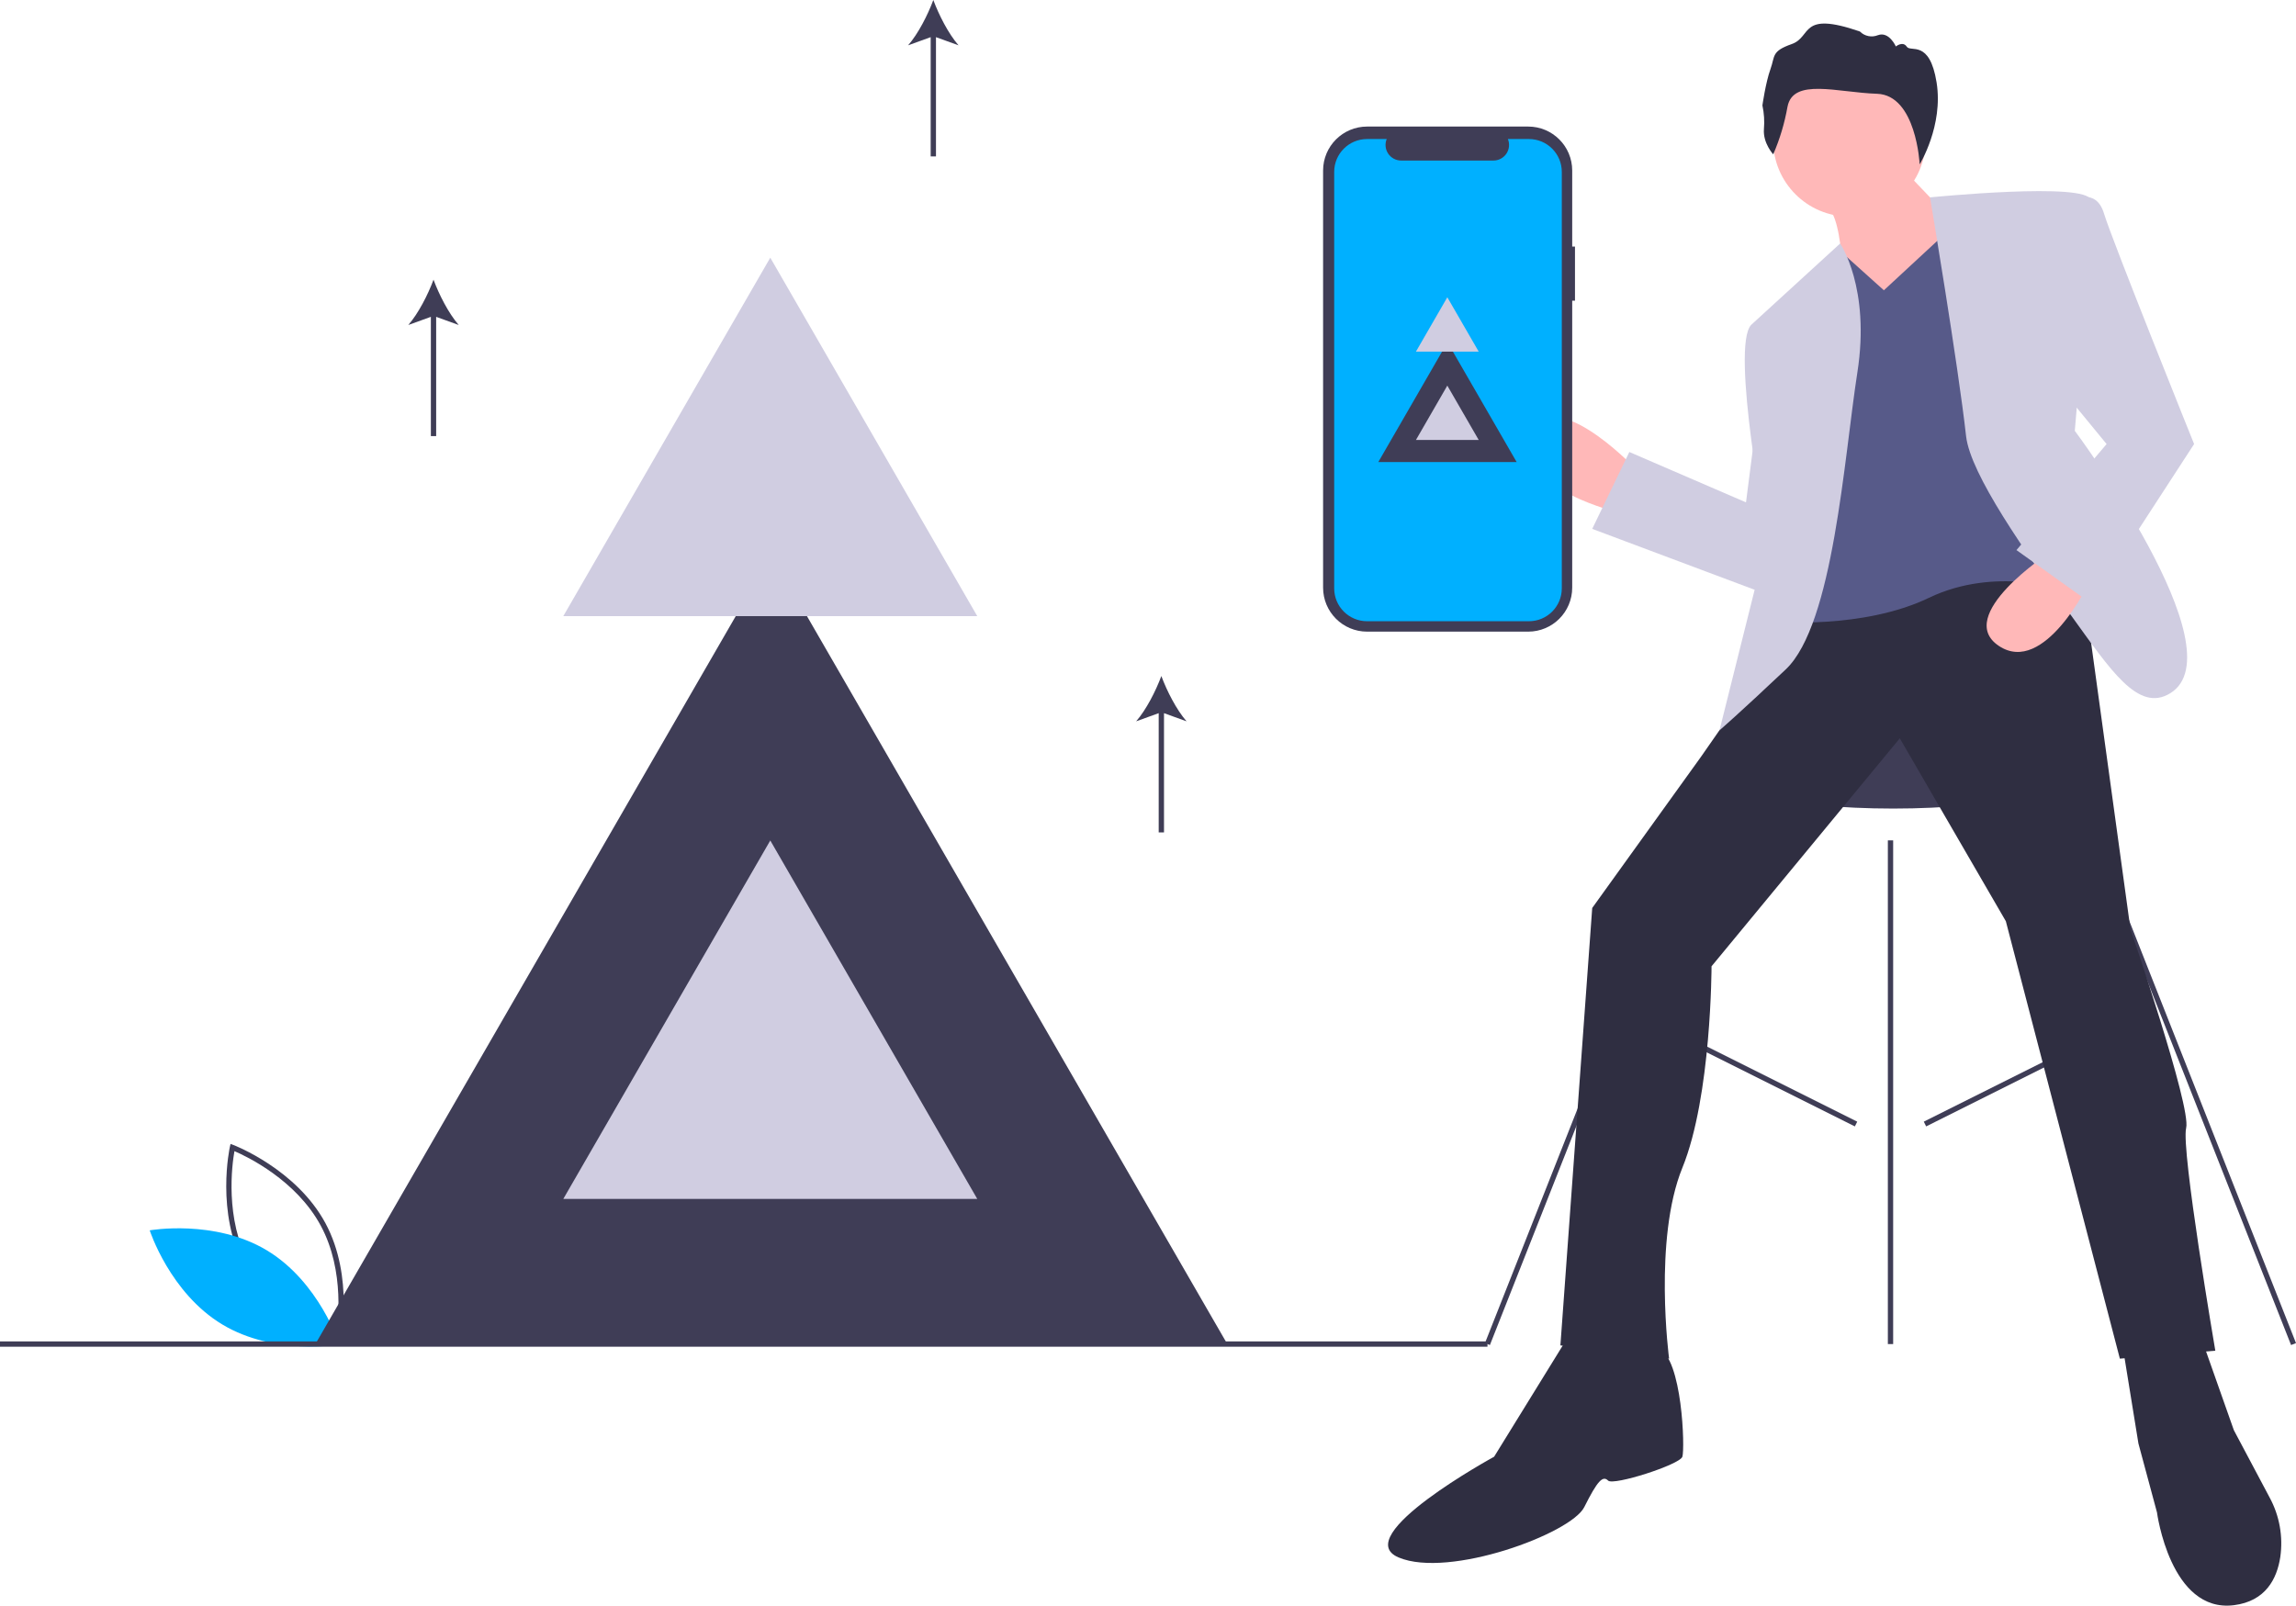
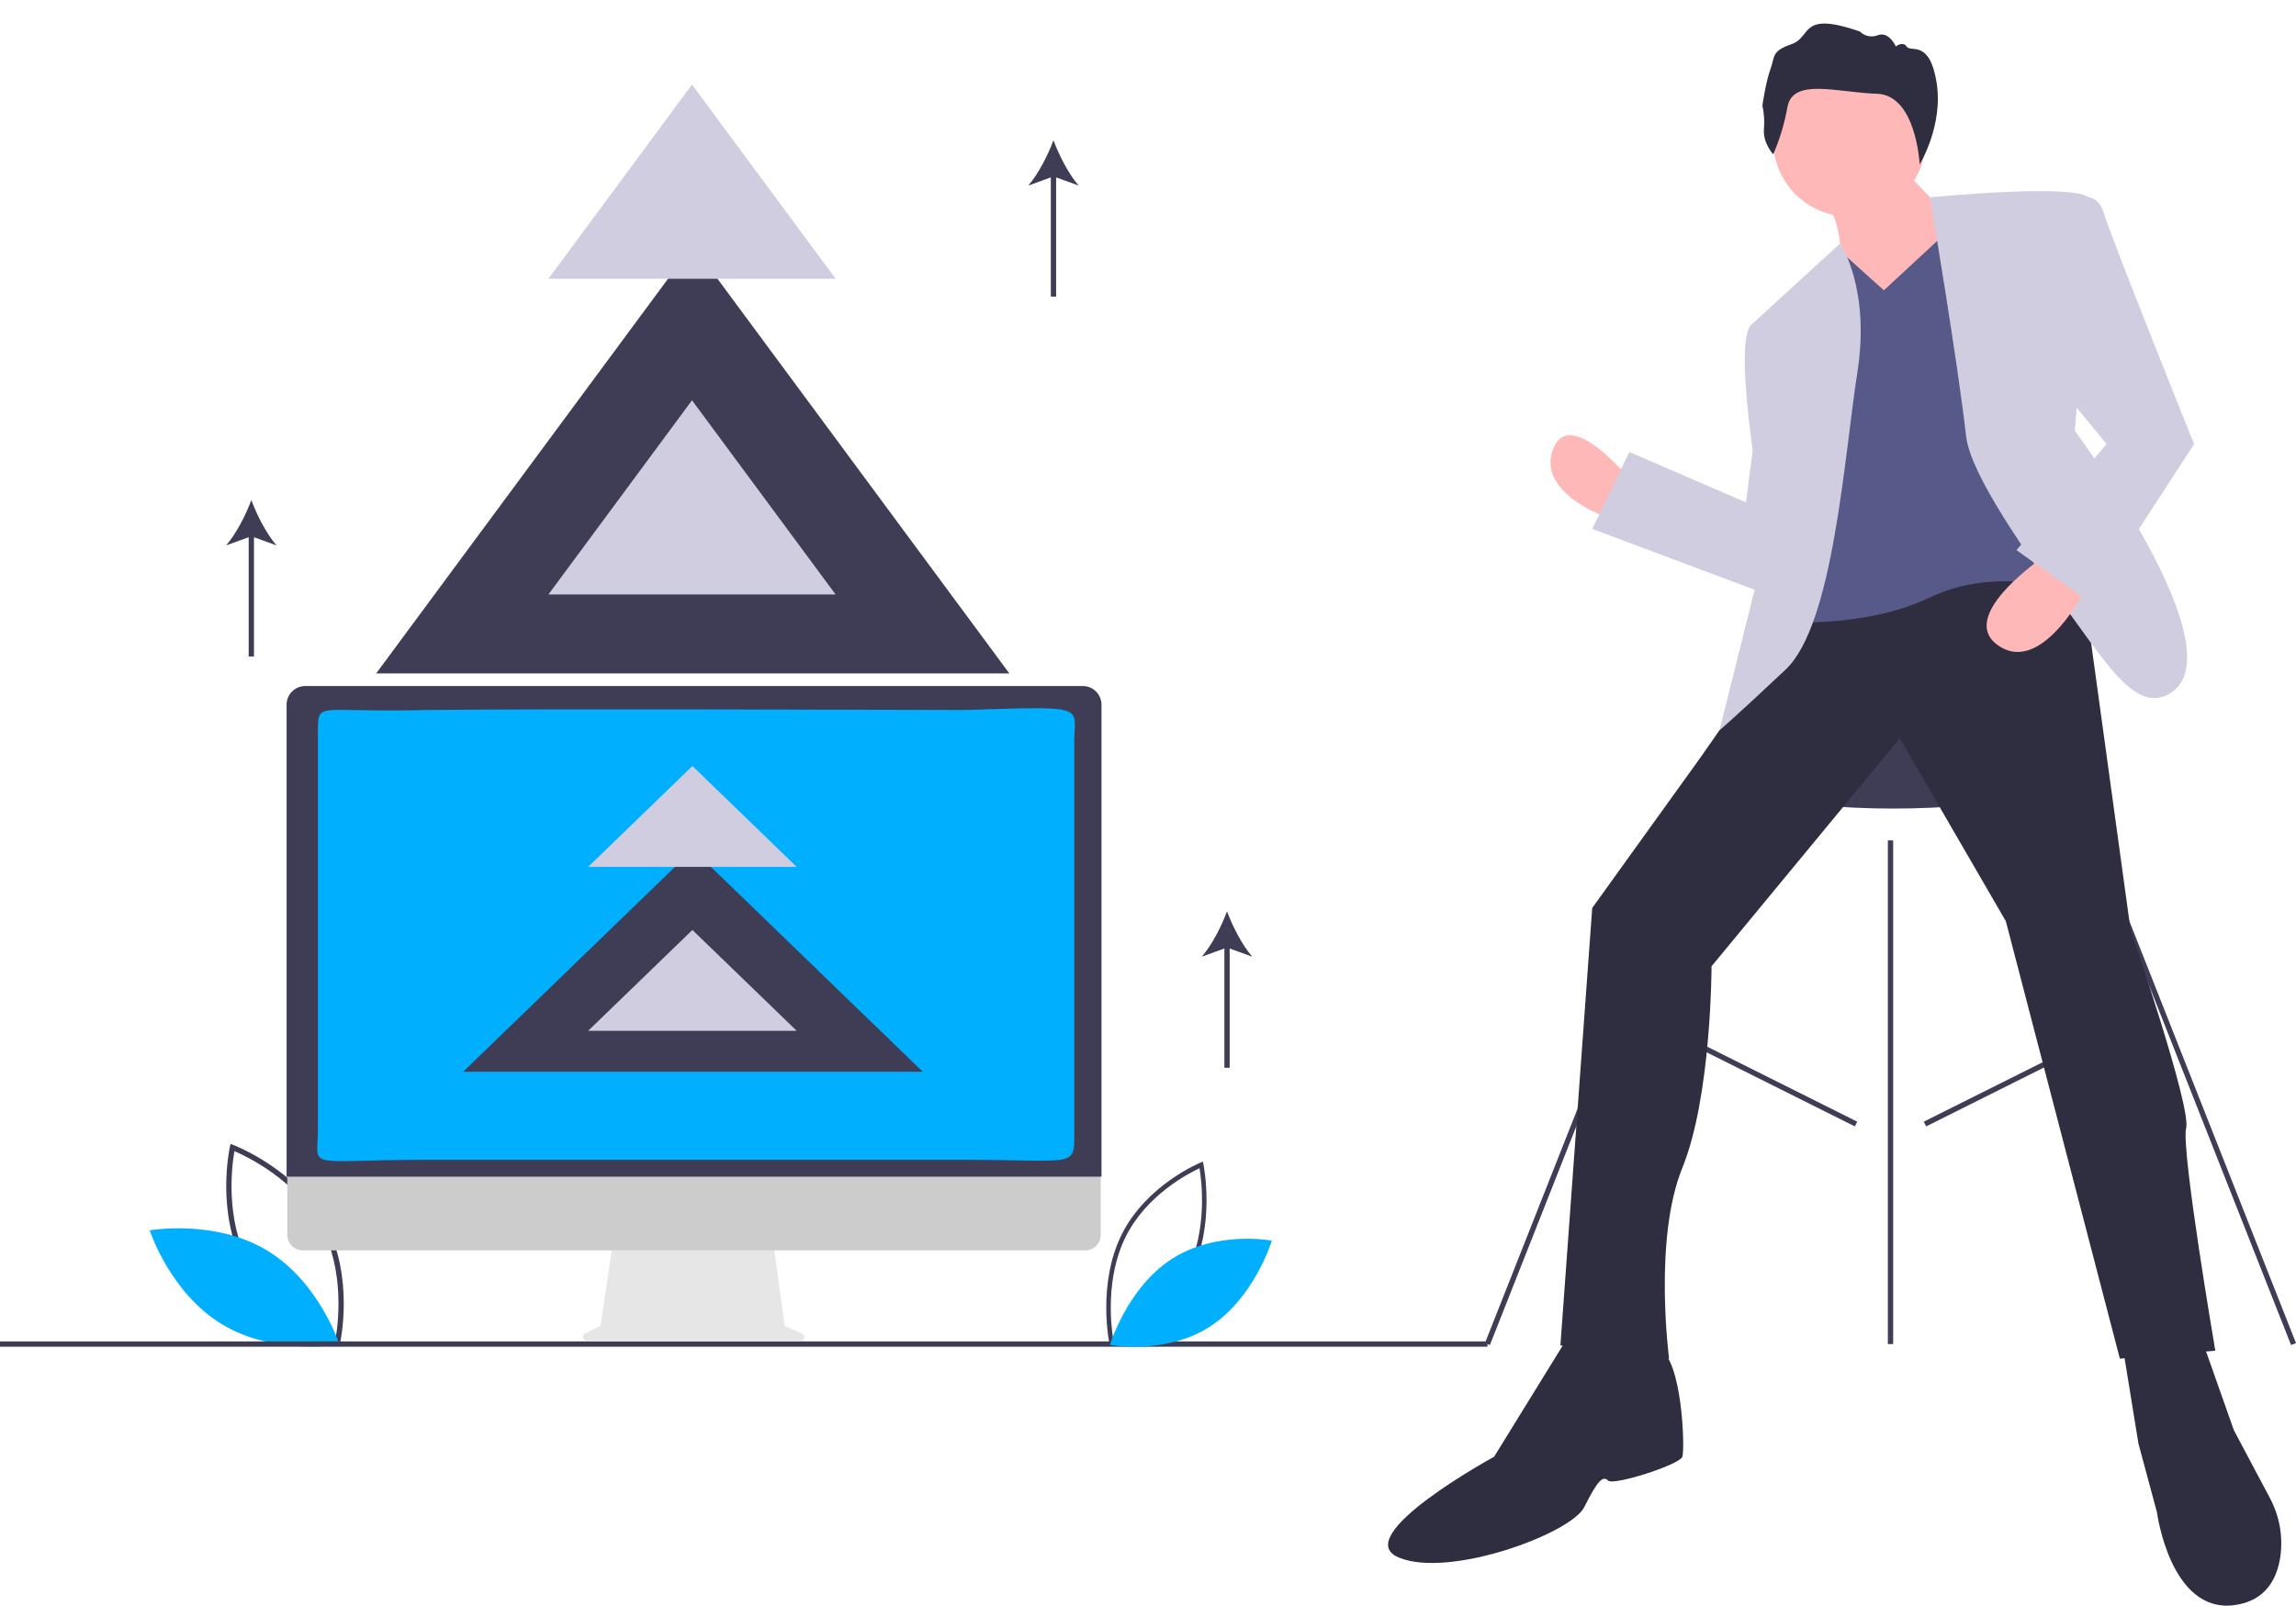
- <svg xmlns="http://www.w3.org/2000/svg" id="a7471a9f-044c-4cda-a4d5-ec6d0a14b11c" data-name="Layer 1" width="1038" height="726.022" viewBox="0 0 1038 726.022">
-   <path d="M234.469,695.553l-1.286-.482c-.283-.107-28.42-10.887-41.6-35.33-13.181-24.445-6.727-53.876-6.66-54.17l.304-1.34,1.286.482c.283.107,28.419,10.887,41.6,35.33,13.181,24.445,6.727,53.876,6.66,54.17Zm-40.776-36.951c11.144,20.667,33.378,31.261,39.012,33.68,1.071-6.038,4.43-30.455-6.704-51.102-11.133-20.645-33.376-31.255-39.012-33.68C185.918,613.542,182.56,637.956,193.693,658.602Z" transform="translate(-81 -86.98892)" fill="#3f3d56" />
-   <path d="M201.655,652.364c23.687,14.251,32.81,42.557,32.81,42.557s-29.282,5.201-52.969-9.05-32.81-42.557-32.81-42.557S177.968,638.113,201.655,652.364Z" transform="translate(-81 -86.98892)" fill="#00b0ff" />
-   <ellipse cx="855.88" cy="346.428" rx="86.307" ry="19.179" fill="#3f3d56" />
-   <rect x="676" y="579.66" width="244.857" height="2.396" transform="translate(-116.1169 1023.101) rotate(-68.44806)" fill="#3f3d56" />
-   <rect x="1071.736" y="458.43" width="2.396" height="244.857" transform="translate(-219.3328 347.5264) rotate(-21.54098)" fill="#3f3d56" />
-   <rect x="853.483" y="379.992" width="2.397" height="227.755" fill="#3f3d56" />
-   <rect x="873.348" y="521.54" width="2.398" height="101.855" transform="translate(-109.5924 1011.682) rotate(-63.43495)" fill="#3f3d56" />
-   <rect x="945.888" y="571.268" width="101.855" height="2.398" transform="translate(-231.7785 419.2376) rotate(-26.56505)" fill="#3f3d56" />
-   <path d="M818.807,297.363s-35.961-37.16-45.551-14.385,35.961,34.763,35.961,34.763Z" transform="translate(-81 -86.98892)" fill="#ffb8b8" />
-   <path d="M896.723,362.093,849.974,429.221l-49.147,68.327L786.442,695.335l49.147,5.994s-7.192-53.942,5.994-86.307,13.186-91.102,13.186-91.102l85.109-103.089,47.948,82.711L1039.37,701.329l43.154-3.596s-15.583-91.102-13.186-100.692-25.173-89.903-25.173-89.903L1022.588,350.106S924.294,335.722,896.723,362.093Z" transform="translate(-81 -86.98892)" fill="#2f2e41" />
-   <circle cx="836.075" cy="63.488" r="34.448" fill="#ffb8b8" />
-   <path d="M939.877,161.908l25.173,26.372,7.192,40.756-63.532,10.788,4.795-37.16s-1.199-17.981-5.994-21.577S939.877,161.908,939.877,161.908Z" transform="translate(-81 -86.98892)" fill="#ffb8b8" />
-   <path d="M871.55,236.229" transform="translate(-81 -86.98892)" fill="none" stroke="lime" stroke-miterlimit="10" />
-   <path d="M907.512,207.459l5.84-6.593,19.333,17.381,32.365-29.968L1014.197,353.702s-31.167-10.788-61.134,3.596-69.525,10.788-69.525,10.788l1.199-134.256Z" transform="translate(-81 -86.98892)" fill="#575a89" />
-   <path d="M872.749,233.831l40.164-36.744s13.778,19.962,7.784,58.321-10.788,113.878-32.365,134.256S858.365,417.234,858.365,417.234l21.577-86.307S863.159,243.421,872.749,233.831Z" transform="translate(-81 -86.98892)" fill="#d0cde1" />
-   <path d="M953.553,176.236s71.433-7.135,72.631,1.256-7.192,104.288-7.192,104.288,74.32,99.493,43.154,118.672c-14.534,8.944-27.093-10.699-44.952-35.362-20.438-28.224-45.43-63.641-47.349-80.913C966.249,251.812,953.553,176.236,953.553,176.236Z" transform="translate(-81 -86.98892)" fill="#d0cde1" />
-   <path d="M876.345,267.395l-5.994,46.75-52.743-22.776-16.782,34.763,86.307,32.365S902.717,275.786,876.345,267.395Z" transform="translate(-81 -86.98892)" fill="#d0cde1" />
-   <path d="M791.237,689.342,756.474,745.681s-65.929,35.961-43.154,45.551,77.916-10.788,83.91-22.776,8.391-14.385,10.788-11.987,32.365-7.192,33.564-10.788,0-44.352-10.788-49.147S791.237,689.342,791.237,689.342Z" transform="translate(-81 -86.98892)" fill="#2f2e41" />
-   <path d="M1040.569,695.335l7.192,44.352,8.391,31.166s5.994,45.551,34.763,41.955c14.385-1.798,19.479-11.987,20.977-21.727a43.496,43.496,0,0,0-4.804-26.944l-16.174-30.444L1076.53,692.938Z" transform="translate(-81 -86.98892)" fill="#2f2e41" />
-   <path d="M882.658,156.781s-4.681-5.055-4.207-11.383a36.083,36.083,0,0,0-.683-10.757s1.465-10.358,3.628-16.361.34-8.093,9.639-11.371,3.379-15.13,30.796-5.683a7.5,7.5,0,0,0,8.157,1.669c5.062-1.854,8.112,5.1,8.112,5.1s3.157-2.59,4.929.103,10.34-3.445,13.482,16.147-7.644,37.064-7.644,37.064-1.513-31.353-19.319-31.921-37.942-7.313-40.439,5.89A96.363,96.363,0,0,1,882.658,156.781Z" transform="translate(-81 -86.98892)" fill="#2f2e41" />
-   <path d="M1007.357,337.017s-43.243,28.356-22.67,42.046,40.889-28.806,40.889-28.806Z" transform="translate(-81 -86.98892)" fill="#ffb8b8" />
-   <path d="M1017.793,177.492s10.788-5.994,14.385,5.994,40.756,104.288,40.756,104.288l-46.75,71.923-33.564-23.974,40.756-47.948L1005.806,254.209Z" transform="translate(-81 -86.98892)" fill="#d0cde1" />
-   <path d="M793.035,198.486h-1.255V164.109a19.896,19.896,0,0,0-19.896-19.896h-72.831a19.896,19.896,0,0,0-19.896,19.896V352.7a19.896,19.896,0,0,0,19.896,19.896h72.831A19.896,19.896,0,0,0,791.78,352.7V222.955h1.255Z" transform="translate(-81 -86.98892)" fill="#3f3d56" />
-   <path d="M772.216,149.86h-9.507a7.059,7.059,0,0,1-6.536,9.725H714.45a7.059,7.059,0,0,1-6.536-9.725h-8.879a14.858,14.858,0,0,0-14.858,14.858V353.032a14.858,14.858,0,0,0,14.858,14.858H772.216a14.858,14.858,0,0,0,14.858-14.858V164.718A14.858,14.858,0,0,0,772.216,149.86Z" transform="translate(-81 -86.98892)" fill="#00b0ff" />
-   <polygon points="654.393 154.754 670.028 181.835 685.663 208.916 654.393 208.916 623.122 208.916 638.757 181.835 654.393 154.754" fill="#3f3d56" />
-   <polygon points="654.319 174.36 661.412 186.645 668.504 198.93 654.319 198.93 640.134 198.93 647.227 186.645 654.319 174.36" fill="#d0cde1" />
-   <polygon points="654.319 134.413 661.412 146.698 668.504 158.982 654.319 158.982 640.134 158.982 647.227 146.698 654.319 134.413" fill="#d0cde1" />
-   <polygon points="348.721 250.708 451.862 429.354 555.003 608 348.721 608 142.439 608 245.58 429.354 348.721 250.708" fill="#3f3d56" />
-   <polygon points="348.236 380.04 395.025 461.08 441.813 542.12 348.236 542.12 254.66 542.12 301.448 461.08 348.236 380.04" fill="#d0cde1" />
-   <polygon points="348.236 116.52 395.025 197.559 441.813 278.599 348.236 278.599 254.66 278.599 301.448 197.559 348.236 116.52" fill="#d0cde1" />
-   <rect y="606.548" width="672.477" height="2.397" fill="#3f3d56" />
-   <path d="M288.389,233.945c-4.565-5.236-8.876-13.683-11.399-20.492-2.526,6.808-6.836,15.255-11.402,20.492l10.203-3.691V284.177h2.397V230.254Z" transform="translate(-81 -86.98892)" fill="#3f3d56" />
-   <path d="M617.435,413.152c-4.565-5.236-8.876-13.683-11.399-20.492-2.526,6.808-6.836,15.255-11.402,20.492l10.203-3.691v53.923h2.397V409.462Z" transform="translate(-81 -86.98892)" fill="#3f3d56" />
-   <path d="M514.346,107.481c-4.565-5.236-8.876-13.683-11.399-20.492-2.526,6.808-6.836,15.255-11.402,20.492l10.203-3.691v53.923h2.397V103.79Z" transform="translate(-81 -86.98892)" fill="#3f3d56" />
+ <svg xmlns="http://www.w3.org/2000/svg" id="a7471a9f-044c-4cda-a4d5-ec6d0a14b11c" data-name="Layer 1" width="1038" height="726.022" viewBox="0 0 1038 726.022" version="1.1">
+   <defs id="defs75" />
+   <path d="M234.469,695.553l-1.286-.482c-.283-.107-28.42-10.887-41.6-35.33-13.181-24.445-6.727-53.876-6.66-54.17l.304-1.34,1.286.482c.283.107,28.419,10.887,41.6,35.33,13.181,24.445,6.727,53.876,6.66,54.17Zm-40.776-36.951c11.144,20.667,33.378,31.261,39.012,33.68,1.071-6.038,4.43-30.455-6.704-51.102-11.133-20.645-33.376-31.255-39.012-33.68C185.918,613.542,182.56,637.956,193.693,658.602Z" transform="translate(-81 -86.98892)" fill="#3f3d56" id="path4" />
+   <path d="M201.655,652.364c23.687,14.251,32.81,42.557,32.81,42.557s-29.282,5.201-52.969-9.05-32.81-42.557-32.81-42.557S177.968,638.113,201.655,652.364Z" transform="translate(-81 -86.98892)" fill="#00b0ff" id="path6" />
+   <ellipse cx="855.88" cy="346.428" rx="86.307" ry="19.179" fill="#3f3d56" id="ellipse8" />
+   <rect x="676" y="579.66" width="244.857" height="2.396" transform="translate(-116.1169 1023.101) rotate(-68.44806)" fill="#3f3d56" id="rect10" />
+   <rect x="1071.736" y="458.43" width="2.396" height="244.857" transform="translate(-219.3328 347.5264) rotate(-21.54098)" fill="#3f3d56" id="rect12" />
+   <rect x="853.483" y="379.992" width="2.397" height="227.755" fill="#3f3d56" id="rect14" />
+   <rect x="873.348" y="521.54" width="2.398" height="101.855" transform="translate(-109.5924 1011.682) rotate(-63.43495)" fill="#3f3d56" id="rect16" />
+   <rect x="945.888" y="571.268" width="101.855" height="2.398" transform="translate(-231.7785 419.2376) rotate(-26.56505)" fill="#3f3d56" id="rect18" />
+   <path d="m 736.608,216.538 c 0,0 -27.337,-33.703 -34.627,-13.046 -7.29,20.657 27.337,31.529 27.337,31.529 z" fill="#ffb8b8" id="path20" style="stroke-width:0.83" />
+   <path d="M896.723,362.093,849.974,429.221l-49.147,68.327L786.442,695.335l49.147,5.994s-7.192-53.942,5.994-86.307,13.186-91.102,13.186-91.102l85.109-103.089,47.948,82.711L1039.37,701.329l43.154-3.596s-15.583-91.102-13.186-100.692-25.173-89.903-25.173-89.903L1022.588,350.106S924.294,335.722,896.723,362.093Z" transform="translate(-81 -86.98892)" fill="#2f2e41" id="path22" />
+   <circle cx="836.075" cy="63.488" r="34.448" fill="#ffb8b8" id="circle24" />
+   <path d="M939.877,161.908l25.173,26.372,7.192,40.756-63.532,10.788,4.795-37.16s-1.199-17.981-5.994-21.577S939.877,161.908,939.877,161.908Z" transform="translate(-81 -86.98892)" fill="#ffb8b8" id="path26" />
+   <path d="M871.55,236.229" transform="translate(-81 -86.98892)" fill="none" stroke="lime" stroke-miterlimit="10" id="path28" />
+   <path d="M907.512,207.459l5.84-6.593,19.333,17.381,32.365-29.968L1014.197,353.702s-31.167-10.788-61.134,3.596-69.525,10.788-69.525,10.788l1.199-134.256Z" transform="translate(-81 -86.98892)" fill="#575a89" id="path30" />
+   <path d="M872.749,233.831l40.164-36.744s13.778,19.962,7.784,58.321-10.788,113.878-32.365,134.256S858.365,417.234,858.365,417.234l21.577-86.307S863.159,243.421,872.749,233.831Z" transform="translate(-81 -86.98892)" fill="#d0cde1" id="path32" />
+   <path d="M953.553,176.236s71.433-7.135,72.631,1.256-7.192,104.288-7.192,104.288,74.32,99.493,43.154,118.672c-14.534,8.944-27.093-10.699-44.952-35.362-20.438-28.224-45.43-63.641-47.349-80.913C966.249,251.812,953.553,176.236,953.553,176.236Z" transform="translate(-81 -86.98892)" fill="#d0cde1" id="path34" />
+   <path d="M876.345,267.395l-5.994,46.75-52.743-22.776-16.782,34.763,86.307,32.365S902.717,275.786,876.345,267.395Z" transform="translate(-81 -86.98892)" fill="#d0cde1" id="path36" />
+   <path d="M791.237,689.342,756.474,745.681s-65.929,35.961-43.154,45.551,77.916-10.788,83.91-22.776,8.391-14.385,10.788-11.987,32.365-7.192,33.564-10.788,0-44.352-10.788-49.147S791.237,689.342,791.237,689.342Z" transform="translate(-81 -86.98892)" fill="#2f2e41" id="path38" />
+   <path d="M1040.569,695.335l7.192,44.352,8.391,31.166s5.994,45.551,34.763,41.955c14.385-1.798,19.479-11.987,20.977-21.727a43.496,43.496,0,0,0-4.804-26.944l-16.174-30.444L1076.53,692.938Z" transform="translate(-81 -86.98892)" fill="#2f2e41" id="path40" />
+   <path d="M882.658,156.781s-4.681-5.055-4.207-11.383a36.083,36.083,0,0,0-.683-10.757s1.465-10.358,3.628-16.361.34-8.093,9.639-11.371,3.379-15.13,30.796-5.683a7.5,7.5,0,0,0,8.157,1.669c5.062-1.854,8.112,5.1,8.112,5.1s3.157-2.59,4.929.103,10.34-3.445,13.482,16.147-7.644,37.064-7.644,37.064-1.513-31.353-19.319-31.921-37.942-7.313-40.439,5.89A96.363,96.363,0,0,1,882.658,156.781Z" transform="translate(-81 -86.98892)" fill="#2f2e41" id="path42" />
+   <path d="M1007.357,337.017s-43.243,28.356-22.67,42.046,40.889-28.806,40.889-28.806Z" transform="translate(-81 -86.98892)" fill="#ffb8b8" id="path44" />
+   <path d="M1017.793,177.492s10.788-5.994,14.385,5.994,40.756,104.288,40.756,104.288l-46.75,71.923-33.564-23.974,40.756-47.948L1005.806,254.209Z" transform="translate(-81 -86.98892)" fill="#d0cde1" id="path46" />
+   <rect y="606.548" width="672.477" height="2.397" fill="#3f3d56" id="rect64" />
+   <path d="m 125.025,246.606 c -4.565,-5.236 -8.876,-13.683 -11.399,-20.492 -2.526,6.808 -6.836,15.255 -11.402,20.492 l 10.203,-3.691 v 53.923 h 2.397 v -53.923 z" fill="#3f3d56" id="path66" />
+   <path d="m 566.123,432.577 c -4.565,-5.236 -8.876,-13.683 -11.399,-20.492 -2.526,6.808 -6.836,15.255 -11.402,20.492 l 10.203,-3.691 v 53.923 h 2.397 v -53.923 z" fill="#3f3d56" id="path68" />
+   <path d="m 487.663,83.906 c -4.565,-5.236 -8.876,-13.683 -11.399,-20.492 -2.526,6.808 -6.836,15.255 -11.402,20.492 l 10.203,-3.691 v 53.923 h 2.397 V 80.216 Z" fill="#3f3d56" id="path70" />
+   <path d="m 362.647,602.969 -7.883,-3.319 -5.407,-39.516 h -72.011 l -5.861,39.355 -7.052,3.526 a 1.675,1.675 0 0 0 0.749,3.173 h 96.816 a 1.675,1.675 0 0 0 0.65,-3.218 z" fill="#e6e6e6" id="path14" style="stroke-width:0.54" />
+   <path d="M 490.615,565.391 H 136.879 a 7.008,7.008 0 0 1 -6.992,-7.008 V 508.502 H 497.607 v 49.881 a 7.008,7.008 0 0 1 -6.992,7.008 z" fill="#cccccc" id="path16" style="stroke-width:0.54" />
+   <path d="M 497.977,532.077 H 129.563 V 318.645 a 8.458,8.458 0 0 1 8.448,-8.448 H 489.529 a 8.458,8.458 0 0 1 8.449,8.448 z" fill="#3f3d56" id="path18" style="stroke-width:0.54" />
+   <path d="m 436.286,321.035 c -85.483,-0.155 -171.037,-0.624 -243.179,0 -53.775,1.51 -48.984,-5.525 -49.373,13.862 v 175.685 c 0,18.78 -7.119,13.862 49.373,13.862 h 243.179 c 51.517,0 49.373,4.066 49.373,-13.862 V 334.896 c 0.186,-15.907 6.287,-15.584 -49.373,-13.862 z" fill="#00b0ff" id="path50-3" style="stroke-width:1.761" />
+   <polygon points="685.663,208.916 654.393,208.916 623.122,208.916 638.757,181.835 654.393,154.754 670.028,181.835 " fill="#3f3d56" id="polygon52-6" transform="matrix(3.322969,0,0,1.855643,-1861.246,96.95329)" />
+   <polygon points="668.504,198.93 654.319,198.93 640.134,198.93 647.227,186.645 654.319,174.36 661.412,186.645 " fill="#d0cde1" id="polygon54-7" transform="matrix(3.322969,0,0,1.855643,-1861.246,96.95329)" />
+   <polygon points="668.504,158.982 654.319,158.982 640.134,158.982 647.227,146.698 654.319,134.413 661.412,146.698 " fill="#d0cde1" id="polygon56-5" transform="matrix(3.322969,0,0,1.855643,-1861.246,96.95329)" />
+   <polygon points="654.393,154.754 670.028,181.835 685.663,208.916 654.393,208.916 623.122,208.916 638.757,181.835 " fill="#3f3d56" id="polygon52-6-7" transform="matrix(4.576863,0,0,3.573831,-2681.876,-442.1322)" />
+   <polygon points="654.319,174.36 661.412,186.645 668.504,198.93 654.319,198.93 640.134,198.93 647.227,186.645 " fill="#d0cde1" id="polygon54-7-5" transform="matrix(4.576863,0,0,3.573831,-2681.876,-442.1322)" />
+   <polygon points="654.319,134.413 661.412,146.698 668.504,158.982 654.319,158.982 640.134,158.982 647.227,146.698 " fill="#d0cde1" id="polygon56-5-3" transform="matrix(4.576863,0,0,3.573831,-2681.876,-442.1322)" />
+   <path d="m 501.791,608.697 1.098,-0.441 c 0.241,-0.097 24.247,-9.946 35.492,-32.276 11.246,-22.331 5.739,-49.219 5.682,-49.487 l -0.259,-1.224 -1.097,0.441 c -0.241,0.097 -24.247,9.946 -35.492,32.276 -11.246,22.331 -5.739,49.219 -5.682,49.487 z m 34.789,-33.756 c -9.508,18.88 -28.478,28.559 -33.284,30.768 -0.914,-5.516 -3.78,-27.822 5.719,-46.684 9.498,-18.86 28.476,-28.553 33.284,-30.768 0.914,5.519 3.779,27.823 -5.719,46.684 z" fill="#3f3d56" id="path4-3" style="stroke-width:0.883" />
+   <path d="m 529.787,569.242 c -20.209,13.019 -27.993,38.878 -27.993,38.878 0,0 24.983,4.751 45.192,-8.268 20.209,-13.019 27.993,-38.878 27.993,-38.878 0,0 -24.983,-4.751 -45.192,8.268 z" fill="#00b0ff" id="path6-6" style="stroke-width:0.883" />
</svg>
